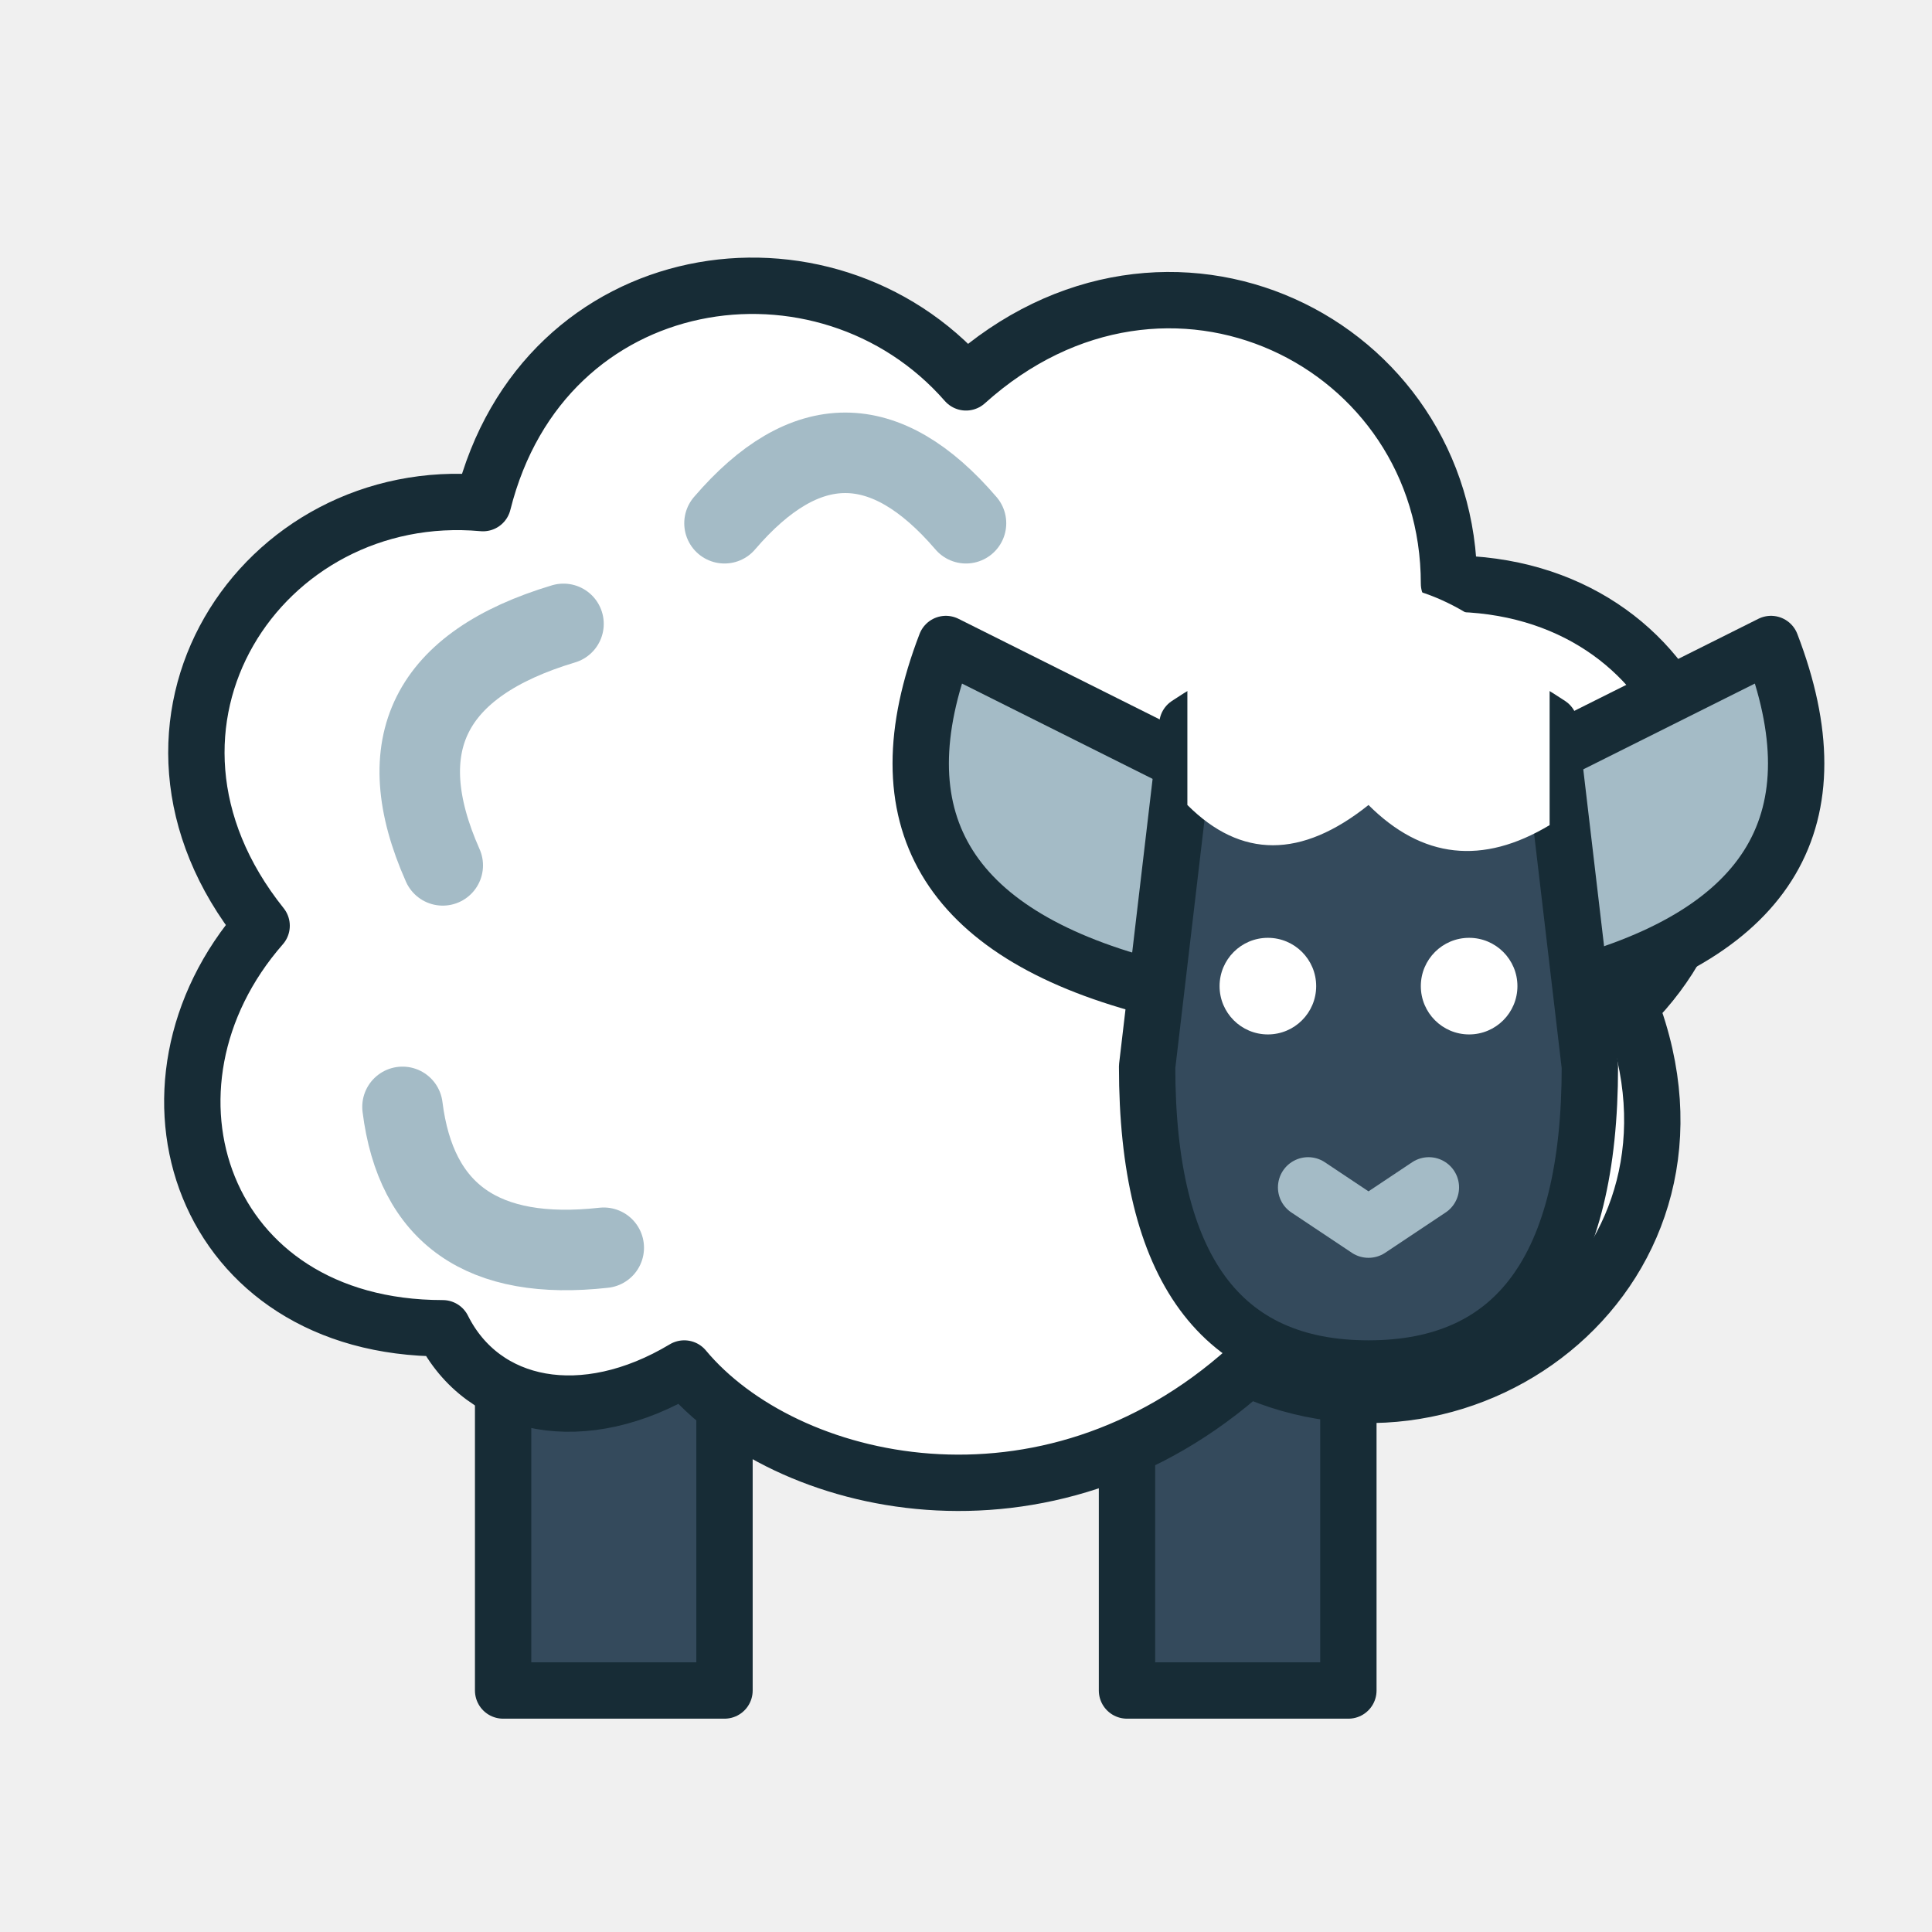
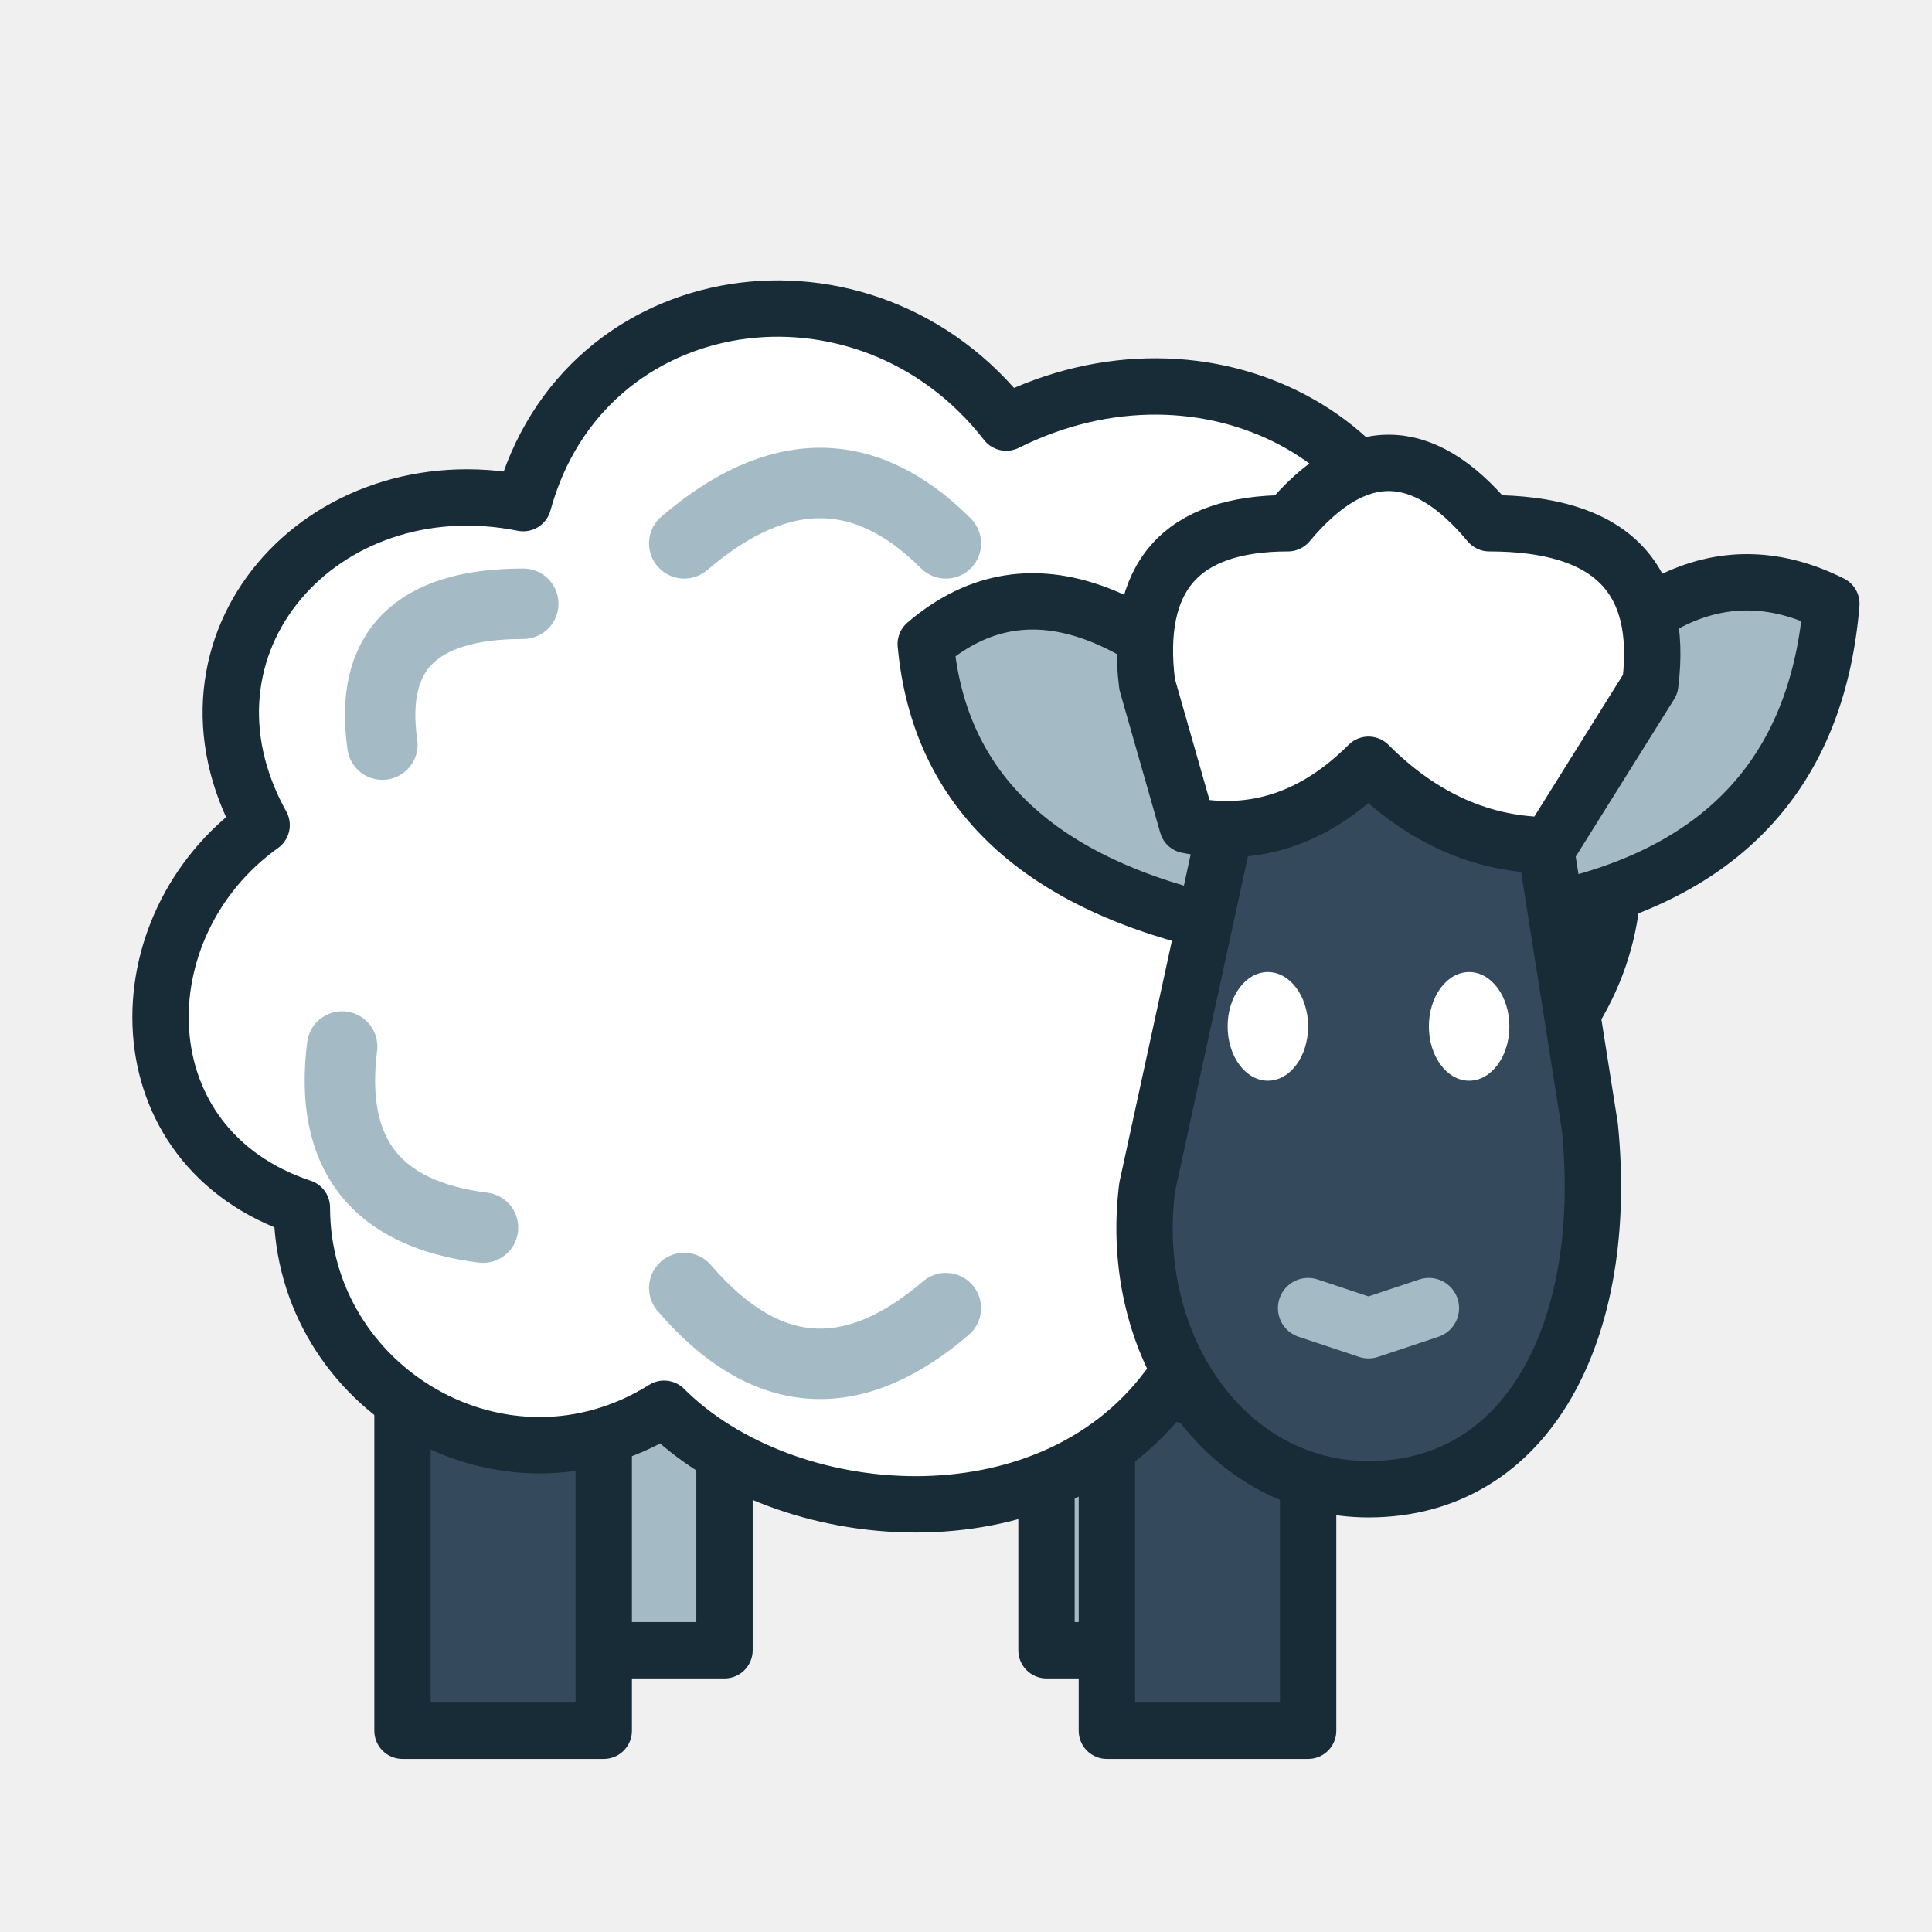
<svg xmlns="http://www.w3.org/2000/svg" viewBox="0 0 96 96">
  <g stroke="#172c36" stroke-width="2.8" stroke-linejoin="round" stroke-linecap="round">
-     <path fill="#344a5c" d="M25 61h11v23H25Zm31 0h11v23H56Z" />
-     <path fill="#ffffff" d="M22 66C10 66 6 54 13 46 5 36 13 24 24 25 27 13 41 11 48 19 58 10 72 17 72 29 84 29 89 42 81 50 86 63 73 73 62 68 52 77 39 74 34 68 29 71 24 70 22 66Z" />
-     <path fill="none" stroke="#a4bbc6" stroke-width="4" d="M22 43q-4-9 6-12m8-5q6-7 12 0M20 55q1 8 10 7" />
-     <path fill="#a4bbc6" d="M59 38 47 32q-5 13 10 17m19-11 12-6q5 13-10 17" />
-     <path fill="#344a5c" d="M59 36q9-6 18 0l2 17q0 15-11 15T57 53Z" />
-     <path fill="#ffffff" stroke="none" d="M59 34q9-10 18 0v7q-5 3-9-1-5 4-9 0Z" />
+     <path fill="#a4bbc6" d="M27 61h9v21h-9Zm25 0h9v21h-9Z" />
+     <path fill="#344a5c" d="M20 62h10v24H20Zm35 0h10v24H55Z" />
+     <path fill="#ffffff" d="M15 60C6 57 6 46 13 41 8 32 16 23 26 25 29 14 43 12 50 21 60 16 71 22 71 32 81 35 83 46 76 53 80 64 68 73 58 69 52 77 39 76 33 70 25 75 15 69 15 60Z" />
+     <path fill="none" stroke="#a4bbc6" stroke-width="3.5" d="M19 37q-1-7 7-7m8-3q7-6 13 0M17 52q-1 8 7 9m10 3q6 7 13 1" />
+     <path fill="#a4bbc6" d="M63 37q-10-11-17-5 1 11 15 14m15-9q7-11 15-7-1 12-13 15" />
+     <path fill="#344a5c" d="M62 36q7-4 14 1l3 19c1 10-3 18-11 18-7 0-12-7-11-15Z" />
+     <path fill="#ffffff" d="M57 34q-1-8 7-8 5-6 10 0 9 0 8 8l-5 8q-5 0-9-4-4 4-9 3Z" />
    <g fill="#ffffff" stroke="none">
-       <circle cx="63" cy="49" r="2.4" />
-       <circle cx="73" cy="49" r="2.4" />
+       <ellipse cx="63" cy="51" rx="2" ry="2.7" />
+       <ellipse cx="73" cy="51" rx="2" ry="2.7" />
    </g>
-     <path fill="none" stroke="#a4bbc6" stroke-width="3" d="m65 59 3 2 3-2" />
+     <path fill="none" stroke="#a4bbc6" stroke-width="3" d="m65 65 3 1 3-1" />
  </g>
</svg>
